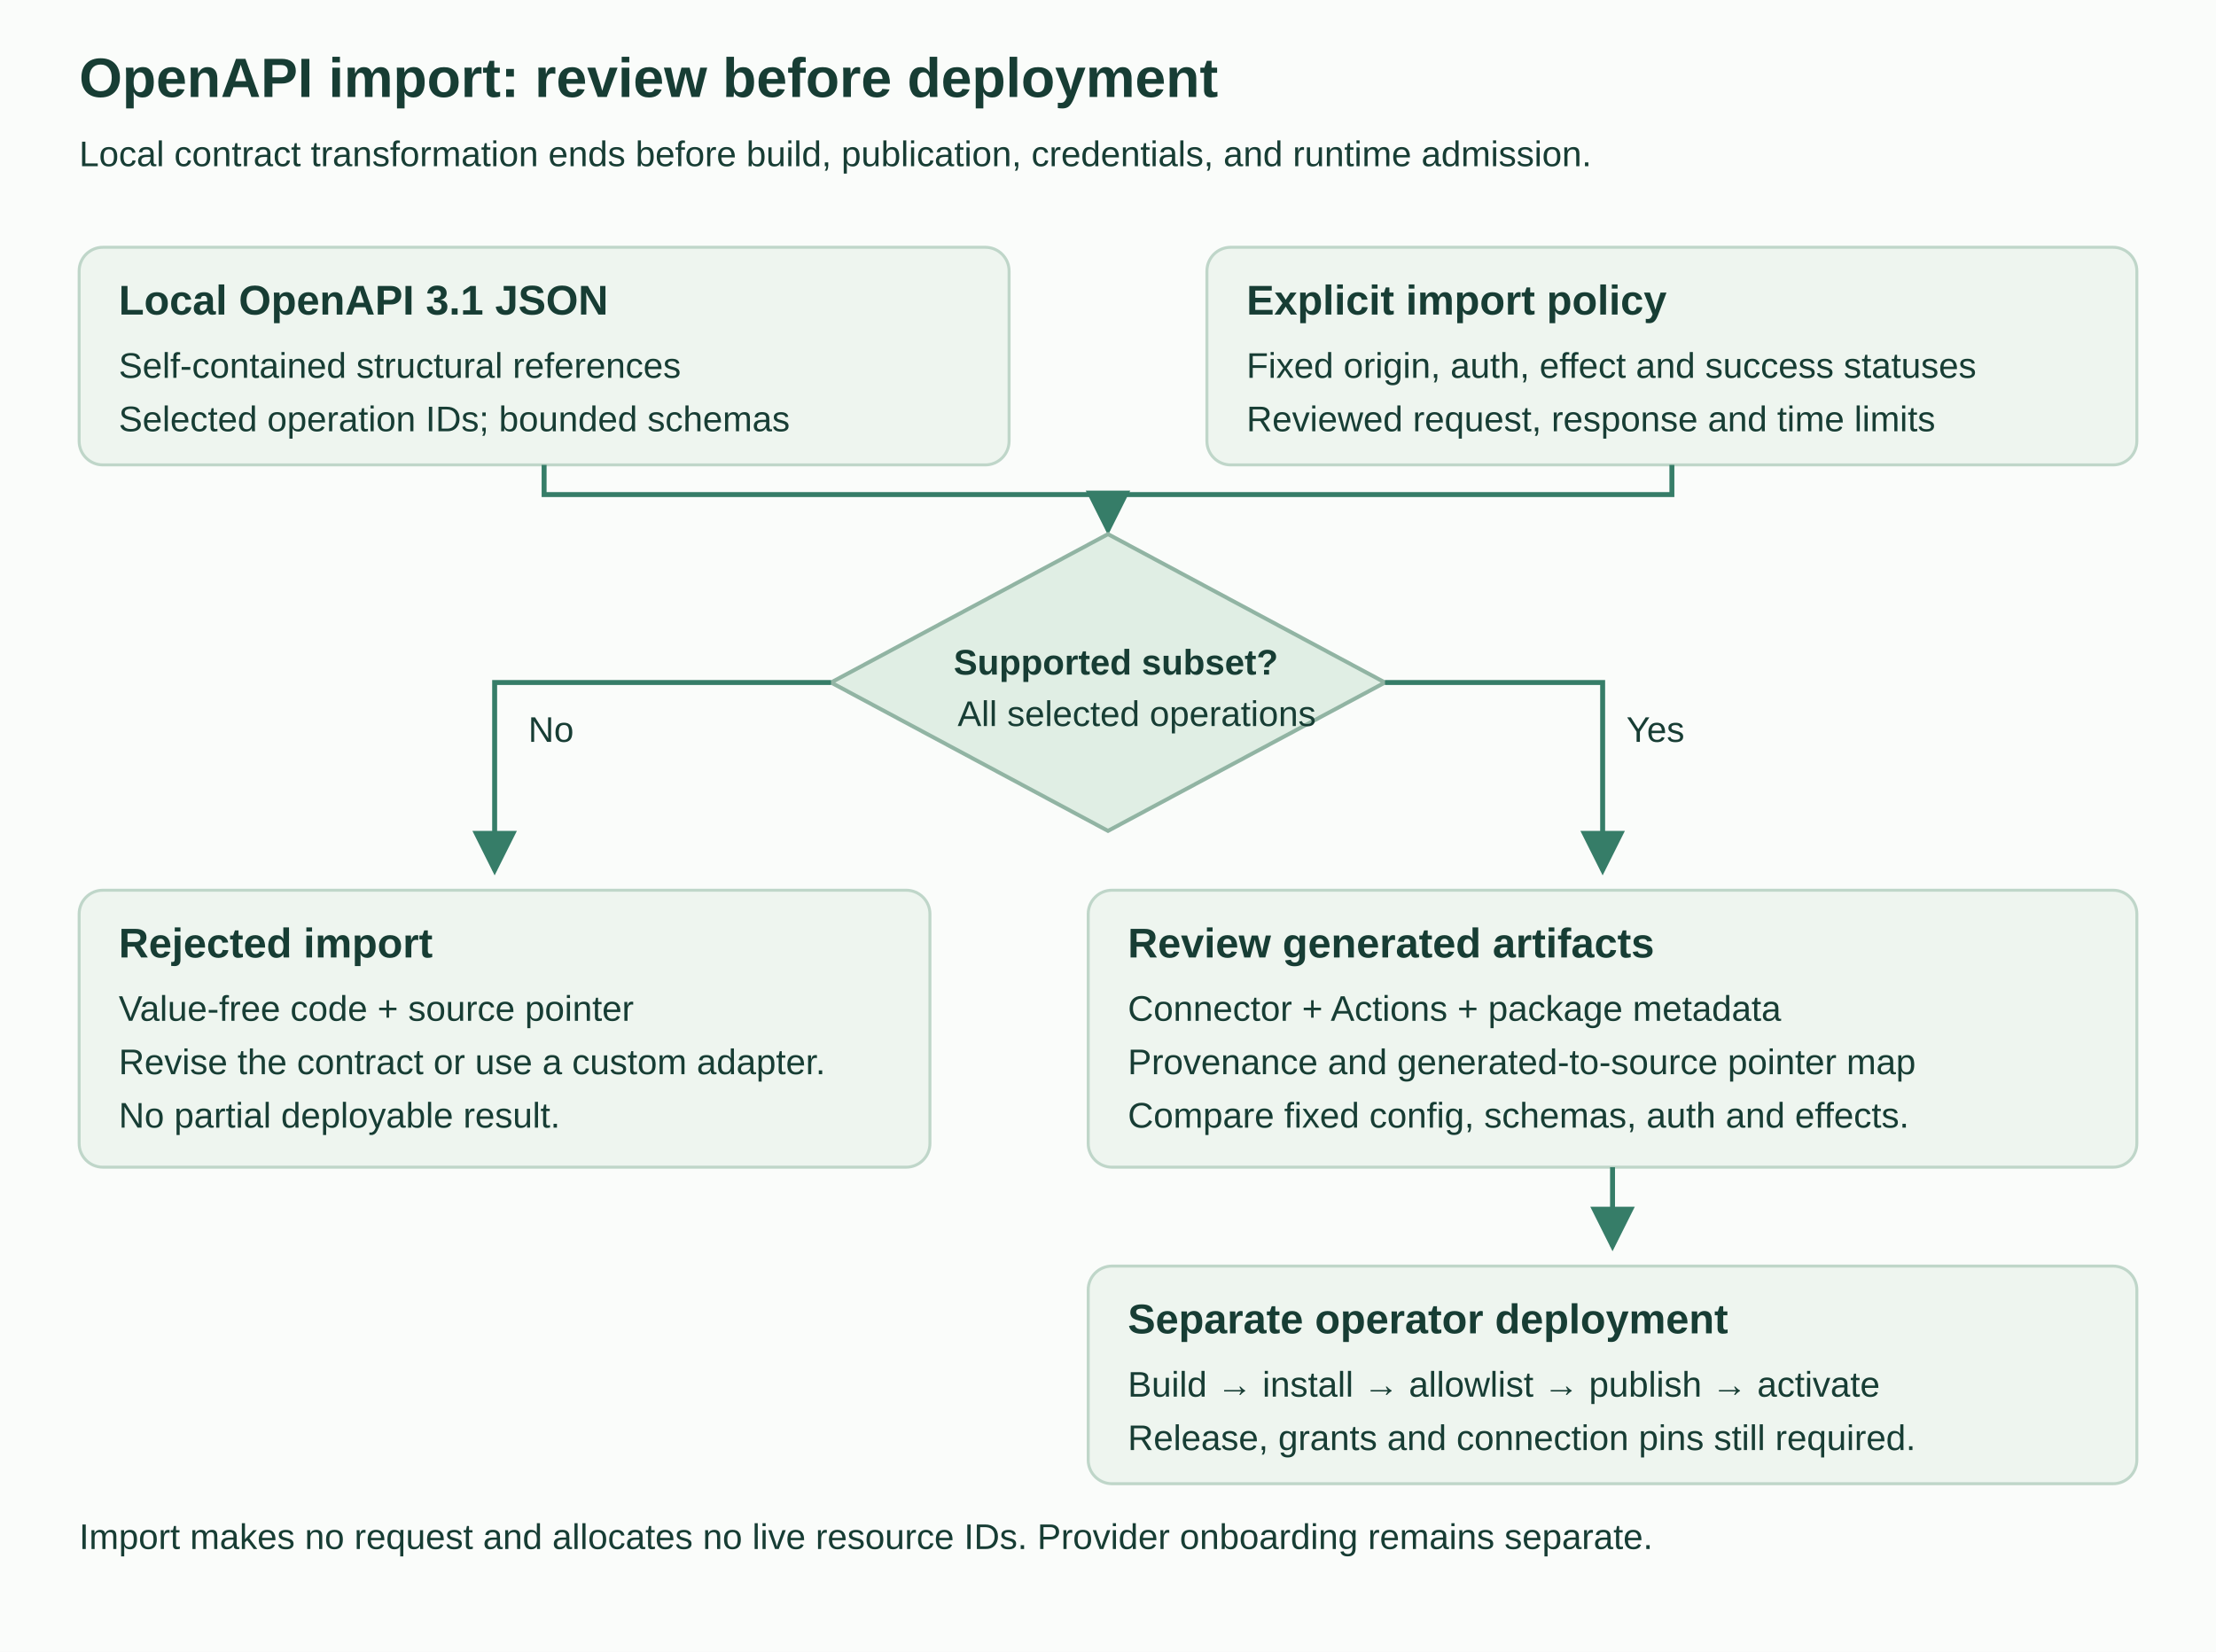
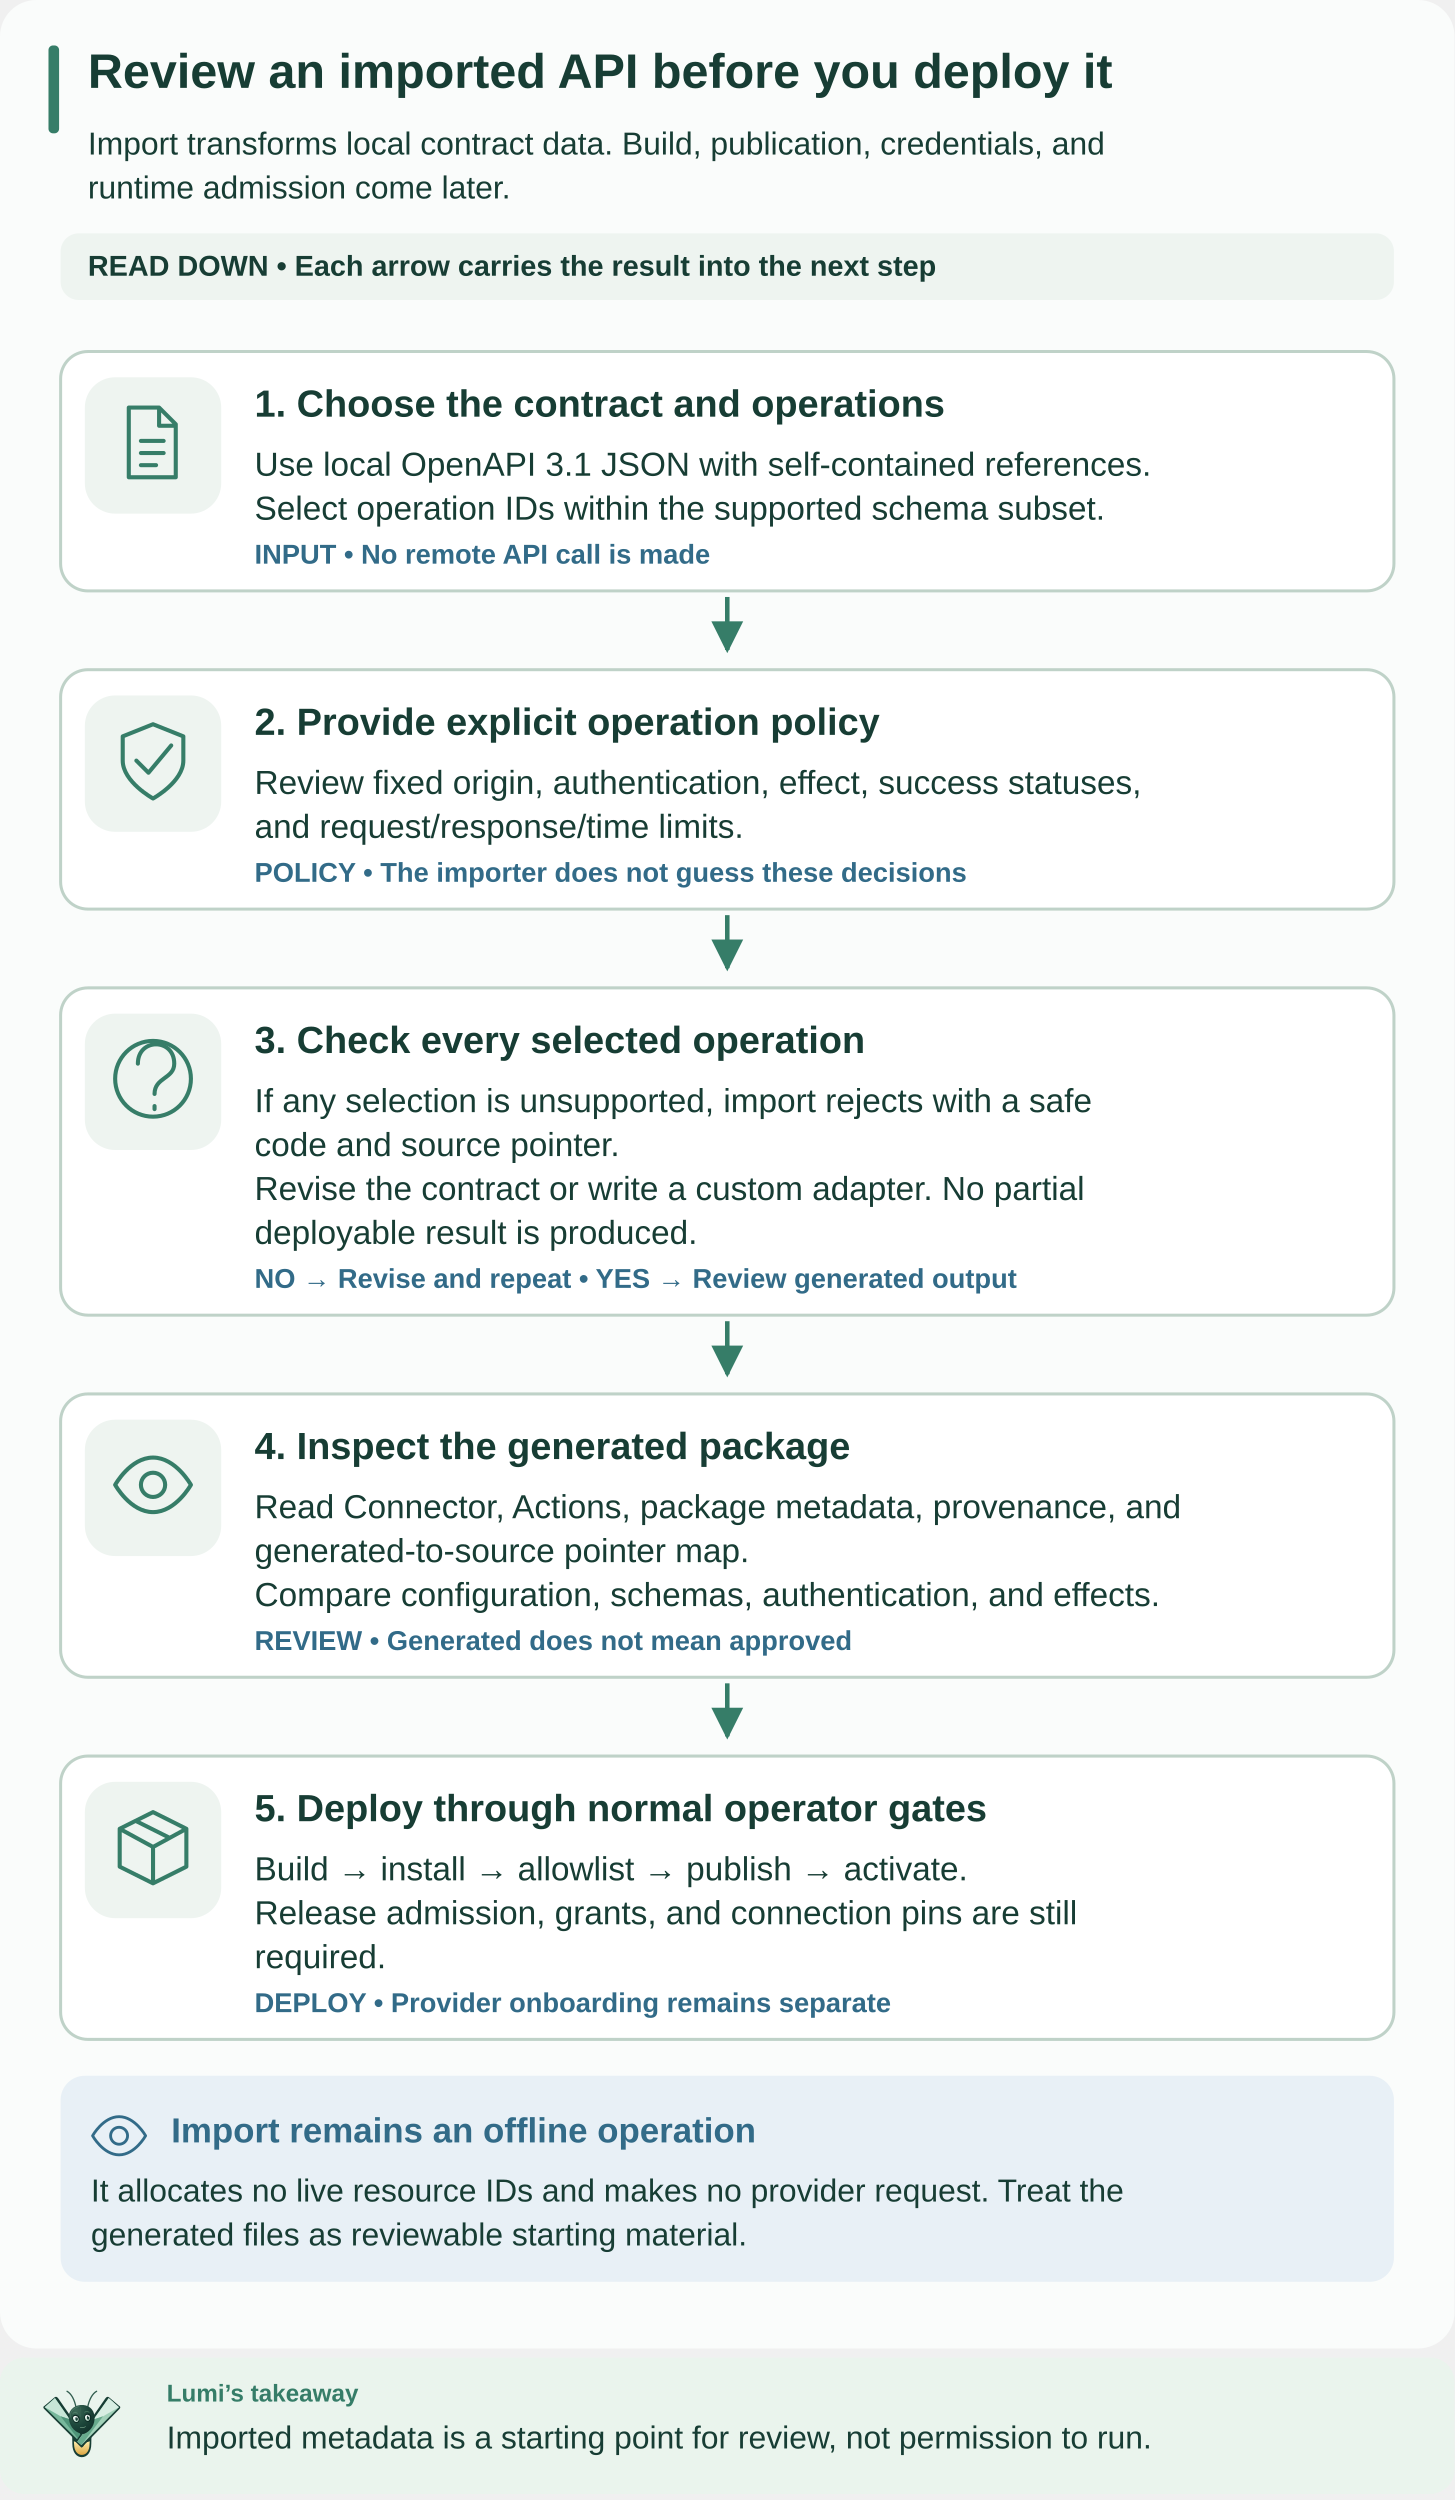
- <svg xmlns="http://www.w3.org/2000/svg" width="1120" height="835" viewBox="0 0 1120 835" role="img" aria-labelledby="title desc">
+ <svg xmlns="http://www.w3.org/2000/svg" width="960" height="1650" viewBox="0 0 960 1650" role="img" aria-labelledby="title desc">
  <defs>
-     <marker id="arrow" markerWidth="9" markerHeight="9" refX="8" refY="4.5" orient="auto">
-       <path d="M0 0L9 4.5L0 9Z" fill="#367D68" />
+     <marker id="arrow" viewBox="0 0 10 10" refX="9" refY="5" markerWidth="7" markerHeight="7" orient="auto">
+       <path d="M0 0 10 5 0 10z" fill="#367D68" />
    </marker>
  </defs>
-   <style>text{font-family:Arial,sans-serif;fill:#173D34;font-size:18px}.title{font-size:28px;font-weight:700}.head{font-size:21px;font-weight:700}.bold{font-weight:700}.edge{fill:none;stroke:#367D68;stroke-width:2.5;marker-end:url(#arrow)}.dash{stroke:#91B4A3;stroke-width:2;stroke-dasharray:7 6}</style>
-   <rect width="1120" height="835" fill="#FAFCFA" />
-   <text x="40" y="49" class="title">OpenAPI import: review before deployment</text>
-   <text x="40" y="84" class="">Local contract transformation ends before build, publication, credentials, and runtime admission.</text>
-   <rect x="40" y="125" width="470" height="110" rx="12" fill="#EEF5EF" stroke="#BFD6C9" stroke-width="1.5" />
-   <text x="60" y="159" class="head">Local OpenAPI 3.1 JSON</text>
-   <text x="60" y="191" class="">Self-contained structural references</text>
-   <text x="60" y="218" class="">Selected operation IDs; bounded schemas</text>
-   <rect x="610" y="125" width="470" height="110" rx="12" fill="#EEF5EF" stroke="#BFD6C9" stroke-width="1.5" />
-   <text x="630" y="159" class="head">Explicit import policy</text>
-   <text x="630" y="191" class="">Fixed origin, auth, effect and success statuses</text>
-   <text x="630" y="218" class="">Reviewed request, response and time limits</text>
-   <path class="edge" d="M275 235V250H560V268" />
-   <path d="M845 235V250H560" fill="none" stroke="#367D68" stroke-width="2.5" />
-   <path d="M560 270L700 345L560 420L420 345Z" fill="#E0EEE4" stroke="#91B4A3" stroke-width="2" />
-   <text x="482" y="341" class="bold">Supported subset?</text>
-   <text x="484" y="367" class="">All selected operations</text>
-   <rect x="40" y="450" width="430" height="140" rx="12" fill="#EEF5EF" stroke="#BFD6C9" stroke-width="1.5" />
-   <text x="60" y="484" class="head">Rejected import</text>
-   <text x="60" y="516" class="">Value-free code + source pointer</text>
-   <text x="60" y="543" class="">Revise the contract or use a custom adapter.</text>
-   <text x="60" y="570" class="">No partial deployable result.</text>
-   <path class="edge" d="M420 345H250V440" />
-   <text x="267" y="375" class="">No</text>
-   <rect x="550" y="450" width="530" height="140" rx="12" fill="#EEF5EF" stroke="#BFD6C9" stroke-width="1.5" />
-   <text x="570" y="484" class="head">Review generated artifacts</text>
-   <text x="570" y="516" class="">Connector + Actions + package metadata</text>
-   <text x="570" y="543" class="">Provenance and generated-to-source pointer map</text>
-   <text x="570" y="570" class="">Compare fixed config, schemas, auth and effects.</text>
-   <path class="edge" d="M700 345H810V440" />
-   <text x="822" y="375" class="">Yes</text>
-   <rect x="550" y="640" width="530" height="110" rx="12" fill="#EEF5EF" stroke="#BFD6C9" stroke-width="1.5" />
-   <text x="570" y="674" class="head">Separate operator deployment</text>
-   <text x="570" y="706" class="">Build → install → allowlist → publish → activate</text>
-   <text x="570" y="733" class="">Release, grants and connection pins still required.</text>
-   <path class="edge" d="M815 590V630" />
-   <text x="40" y="783" class="">Import makes no request and allocates no live resource IDs. Provider onboarding remains separate.</text>
+   <style>text{font-family:Arial,Helvetica,sans-serif}.edge{stroke:#367D68;stroke-width:3;fill:none;marker-end:url(#arrow)}</style>
+   <rect width="960" height="1550" rx="24" fill="#FAFCFB" />
+   <rect x="32" y="30" width="7" height="58" rx="3" fill="#367D68" />
+   <text x="58" y="58" font-size="32" font-weight="700" fill="#173D34">Review an imported API before you deploy it</text>
+   <text x="58" y="102" font-size="21" font-weight="400" fill="#173D34">Import transforms local contract data. Build, publication, credentials, and</text>
+   <text x="58" y="131" font-size="21" font-weight="400" fill="#173D34">runtime admission come later.</text>
+   <rect x="40" y="154" width="880" height="44" rx="12" fill="#EEF4F0" />
+   <text x="58" y="182" font-size="19" font-weight="600" fill="#173D34">READ DOWN  •  Each arrow carries the result into the next step</text>
+   <rect x="40" y="232" width="880" height="158" rx="18" fill="white" stroke="#BFD2C8" stroke-width="2" />
+   <rect x="56" y="249" width="90" height="90" rx="20" fill="#EEF4F0" />
+   <g transform="translate(73 264) scale(1)" stroke="#367D68" stroke-width="2.7" fill="none" stroke-linecap="round" stroke-linejoin="round">
+     <path d="M12 5h20l11 11v35H12z M32 5v12h11 M20 27h15 M20 35h15 M20 43h10" />
+   </g>
+   <text x="168" y="275" font-size="25" font-weight="700" fill="#173D34">1. Choose the contract and operations</text>
+   <text x="168" y="314" font-size="22" font-weight="400" fill="#173D34">Use local OpenAPI 3.1 JSON with self-contained references.</text>
+   <text x="168" y="343" font-size="22" font-weight="400" fill="#173D34">Select operation IDs within the supported schema subset.</text>
+   <text x="168" y="372" font-size="18" font-weight="600" fill="#326B88">INPUT • No remote API call is made</text>
+   <path class="edge" d="M480 394v35" />
+   <rect x="40" y="442" width="880" height="158" rx="18" fill="white" stroke="#BFD2C8" stroke-width="2" />
+   <rect x="56" y="459" width="90" height="90" rx="20" fill="#EEF4F0" />
+   <g transform="translate(73 474) scale(1)" stroke="#367D68" stroke-width="2.7" fill="none" stroke-linecap="round" stroke-linejoin="round">
+     <path d="m28 4 20 8v16c0 14-20 25-20 25S8 42 8 28V12z M17 28l8 8 15-18" />
+   </g>
+   <text x="168" y="485" font-size="25" font-weight="700" fill="#173D34">2. Provide explicit operation policy</text>
+   <text x="168" y="524" font-size="22" font-weight="400" fill="#173D34">Review fixed origin, authentication, effect, success statuses,</text>
+   <text x="168" y="553" font-size="22" font-weight="400" fill="#173D34">and request/response/time limits.</text>
+   <text x="168" y="582" font-size="18" font-weight="600" fill="#326B88">POLICY • The importer does not guess these decisions</text>
+   <path class="edge" d="M480 604v35" />
+   <rect x="40" y="652" width="880" height="216" rx="18" fill="white" stroke="#BFD2C8" stroke-width="2" />
+   <rect x="56" y="669" width="90" height="90" rx="20" fill="#EEF4F0" />
+   <g transform="translate(73 684) scale(1)" stroke="#367D68" stroke-width="2.7" fill="none" stroke-linecap="round" stroke-linejoin="round">
+     <path d="M18 18c0-17 24-17 24 0 0 10-13 9-13 20 M29 46v2" />
+     <circle cx="28" cy="28" r="25" />
+   </g>
+   <text x="168" y="695" font-size="25" font-weight="700" fill="#173D34">3. Check every selected operation</text>
+   <text x="168" y="734" font-size="22" font-weight="400" fill="#173D34">If any selection is unsupported, import rejects with a safe</text>
+   <text x="168" y="763" font-size="22" font-weight="400" fill="#173D34">code and source pointer.</text>
+   <text x="168" y="792" font-size="22" font-weight="400" fill="#173D34">Revise the contract or write a custom adapter. No partial</text>
+   <text x="168" y="821" font-size="22" font-weight="400" fill="#173D34">deployable result is produced.</text>
+   <text x="168" y="850" font-size="18" font-weight="600" fill="#326B88">NO → Revise and repeat • YES → Review generated output</text>
+   <path class="edge" d="M480 872v35" />
+   <rect x="40" y="920" width="880" height="187" rx="18" fill="white" stroke="#BFD2C8" stroke-width="2" />
+   <rect x="56" y="937" width="90" height="90" rx="20" fill="#EEF4F0" />
+   <g transform="translate(73 952) scale(1)" stroke="#367D68" stroke-width="2.7" fill="none" stroke-linecap="round" stroke-linejoin="round">
+     <path d="M3 28s10-18 25-18 25 18 25 18-10 18-25 18S3 28 3 28z" />
+     <circle cx="28" cy="28" r="8" />
+   </g>
+   <text x="168" y="963" font-size="25" font-weight="700" fill="#173D34">4. Inspect the generated package</text>
+   <text x="168" y="1002" font-size="22" font-weight="400" fill="#173D34">Read Connector, Actions, package metadata, provenance, and</text>
+   <text x="168" y="1031" font-size="22" font-weight="400" fill="#173D34">generated-to-source pointer map.</text>
+   <text x="168" y="1060" font-size="22" font-weight="400" fill="#173D34">Compare configuration, schemas, authentication, and effects.</text>
+   <text x="168" y="1089" font-size="18" font-weight="600" fill="#326B88">REVIEW • Generated does not mean approved</text>
+   <path class="edge" d="M480 1111v35" />
+   <rect x="40" y="1159" width="880" height="187" rx="18" fill="white" stroke="#BFD2C8" stroke-width="2" />
+   <rect x="56" y="1176" width="90" height="90" rx="20" fill="#EEF4F0" />
+   <g transform="translate(73 1191) scale(1)" stroke="#367D68" stroke-width="2.7" fill="none" stroke-linecap="round" stroke-linejoin="round">
+     <path d="m6 16 22-11 22 11v25L28 52 6 41z M6 16l22 12 22-12 M28 28v24 M17 11l22 11" />
+   </g>
+   <text x="168" y="1202" font-size="25" font-weight="700" fill="#173D34">5. Deploy through normal operator gates</text>
+   <text x="168" y="1241" font-size="22" font-weight="400" fill="#173D34">Build → install → allowlist → publish → activate.</text>
+   <text x="168" y="1270" font-size="22" font-weight="400" fill="#173D34">Release admission, grants, and connection pins are still</text>
+   <text x="168" y="1299" font-size="22" font-weight="400" fill="#173D34">required.</text>
+   <text x="168" y="1328" font-size="18" font-weight="600" fill="#326B88">DEPLOY • Provider onboarding remains separate</text>
+   <rect x="40" y="1370" width="880" height="136" rx="16" fill="#E8F0F6" />
+   <g transform="translate(59 1390) scale(0.7)" stroke="#326B88" stroke-width="2.7" fill="none" stroke-linecap="round" stroke-linejoin="round">
+     <path d="M3 28s10-18 25-18 25 18 25 18-10 18-25 18S3 28 3 28z" />
+     <circle cx="28" cy="28" r="8" />
+   </g>
+   <text x="113" y="1414" font-size="23" font-weight="700" fill="#326B88">Import remains an offline operation</text>
+   <text x="60" y="1453" font-size="21" font-weight="400" fill="#173D34">It allocates no live resource IDs and makes no provider request. Treat the</text>
+   <text x="60" y="1482" font-size="21" font-weight="400" fill="#173D34">generated files as reviewable starting material.</text>
+   <g id="lumi-takeaway">
+     <rect x="0" y="1556" width="960" height="90" rx="16" fill="#EAF4ED" />
+     <g transform="translate(22 1567) scale(.25)">
+       <defs>
+         <radialGradient id="lumi-face" cx=".3" cy=".2" r=".9">
+           <stop stop-color="#3C6957" />
+           <stop offset=".55" stop-color="#1C463A" />
+           <stop offset="1" stop-color="#102E28" />
+         </radialGradient>
+         <linearGradient id="lumi-eye" x1="0" y1="0" x2="0" y2="1">
+           <stop stop-color="#FFFFFF" />
+           <stop offset="1" stop-color="#B8DCC8" />
+         </linearGradient>
+         <linearGradient id="lumi-lantern" x1="0" y1="0" x2="0" y2="1">
+           <stop stop-color="#FFEDAD" />
+           <stop offset="1" stop-color="#DDA743" />
+         </linearGradient>
+       </defs>
+       <g stroke-linecap="round" stroke-linejoin="round">
+         <path d="M113 89C109 67 100 51 89 45M143 89C147 67 156 51 167 45" fill="none" stroke="#315C4E" stroke-width="3.5" />
+         <path d="M102 134Q128 122 154 134L153 184C153 206 142 219 128 219C114 219 103 206 103 184Z" fill="#173D34" />
+         <path d="M107 177Q128 185 149 177L148 191C146 205 138 213 128 213C118 213 110 205 108 191Z" fill="url(#lumi-lantern)" />
+         <path d="M30 83L56 61Q61 57 66 64L142 174L130 193L28 91Q24 86 30 83Z" fill="#173D34" />
+         <path d="M57 63L135 175L129 185L30 87Z" fill="#78B89C" />
+         <path d="M57 63L96 119L72 111L30 87Z" fill="#C7E6D7" />
+         <path d="M72 111L96 119L135 175L129 185Z" fill="#4F9479" />
+         <path d="M226 83L200 61Q195 57 190 64L111 178L127 194L228 91Q232 86 226 83Z" fill="#173D34" />
+         <path d="M199 63L116 178L127 187L226 87Z" fill="#A1D1B9" />
+         <path d="M199 63L160 119L184 111L226 87Z" fill="#D8EEE3" />
+         <path d="M184 111L160 119L116 178L127 187Z" fill="#68AA8D" />
+         <g transform="rotate(-5 128 120)">
+           <path d="M94 115C93 95 108 81 128 81C148 81 163 95 162 115       C162 135 150 152 130 158C109 155 95 138 94 115Z" fill="url(#lumi-face)" />
+           <path d="M98 111C98 96 110 86 124 85" fill="none" stroke="#83AF94" stroke-width="1.2" opacity=".5" />
+           <path d="M128 87C124 99 124 106 126 112" fill="none" stroke="#58856B" stroke-width="1" opacity=".4" />
+           <path d="M103 114C104 106 111 103 117 107C124 111 124 120 119 126       C111 131 104 124 103 114Z" fill="#0C2923" />
+           <path d="M105 114C106 109 111 107 116 110C120 113 121 120 117 124       C111 127 106 122 105 114Z" fill="url(#lumi-eye)" />
+           <ellipse cx="114.5" cy="116.5" rx="3.3" ry="5.4" fill="#173D34" />
+           <circle cx="115.5" cy="113.5" r="1.4" fill="#FFFFFF" />
+           <path d="M135 112C138 105 145 103 151 108C156 114 153 124 147 127       C139 129 133 120 135 112Z" fill="#0C2923" />
+           <path d="M137 113C139 108 144 107 148 110C152 114 150 121 146 124       C140 126 136 120 137 113Z" fill="url(#lumi-eye)" />
+           <ellipse cx="145" cy="116" rx="3.3" ry="5.4" fill="#173D34" />
+           <circle cx="146" cy="113" r="1.4" fill="#FFFFFF" />
+           <path d="M106 101Q112 98 118 102M137 101Q143 98 149 102" fill="none" stroke="#6C997E" stroke-width="1.8" opacity=".65" />
+           <path d="M122 140Q129 143 136 139" fill="none" stroke="#84B295" stroke-width="1.5" />
+         </g>
+       </g>
+     </g>
+     <text x="110" y="1585" style="font-family:Arial,Helvetica,sans-serif;font-size:16px;font-weight:700;fill:#367D68">Lumi’s takeaway</text>
+     <text x="110" y="1616" style="font-family:Arial,Helvetica,sans-serif;font-size:21px;fill:#173D34">Imported metadata is a starting point for review, not permission to run.</text>
+   </g>
</svg>
